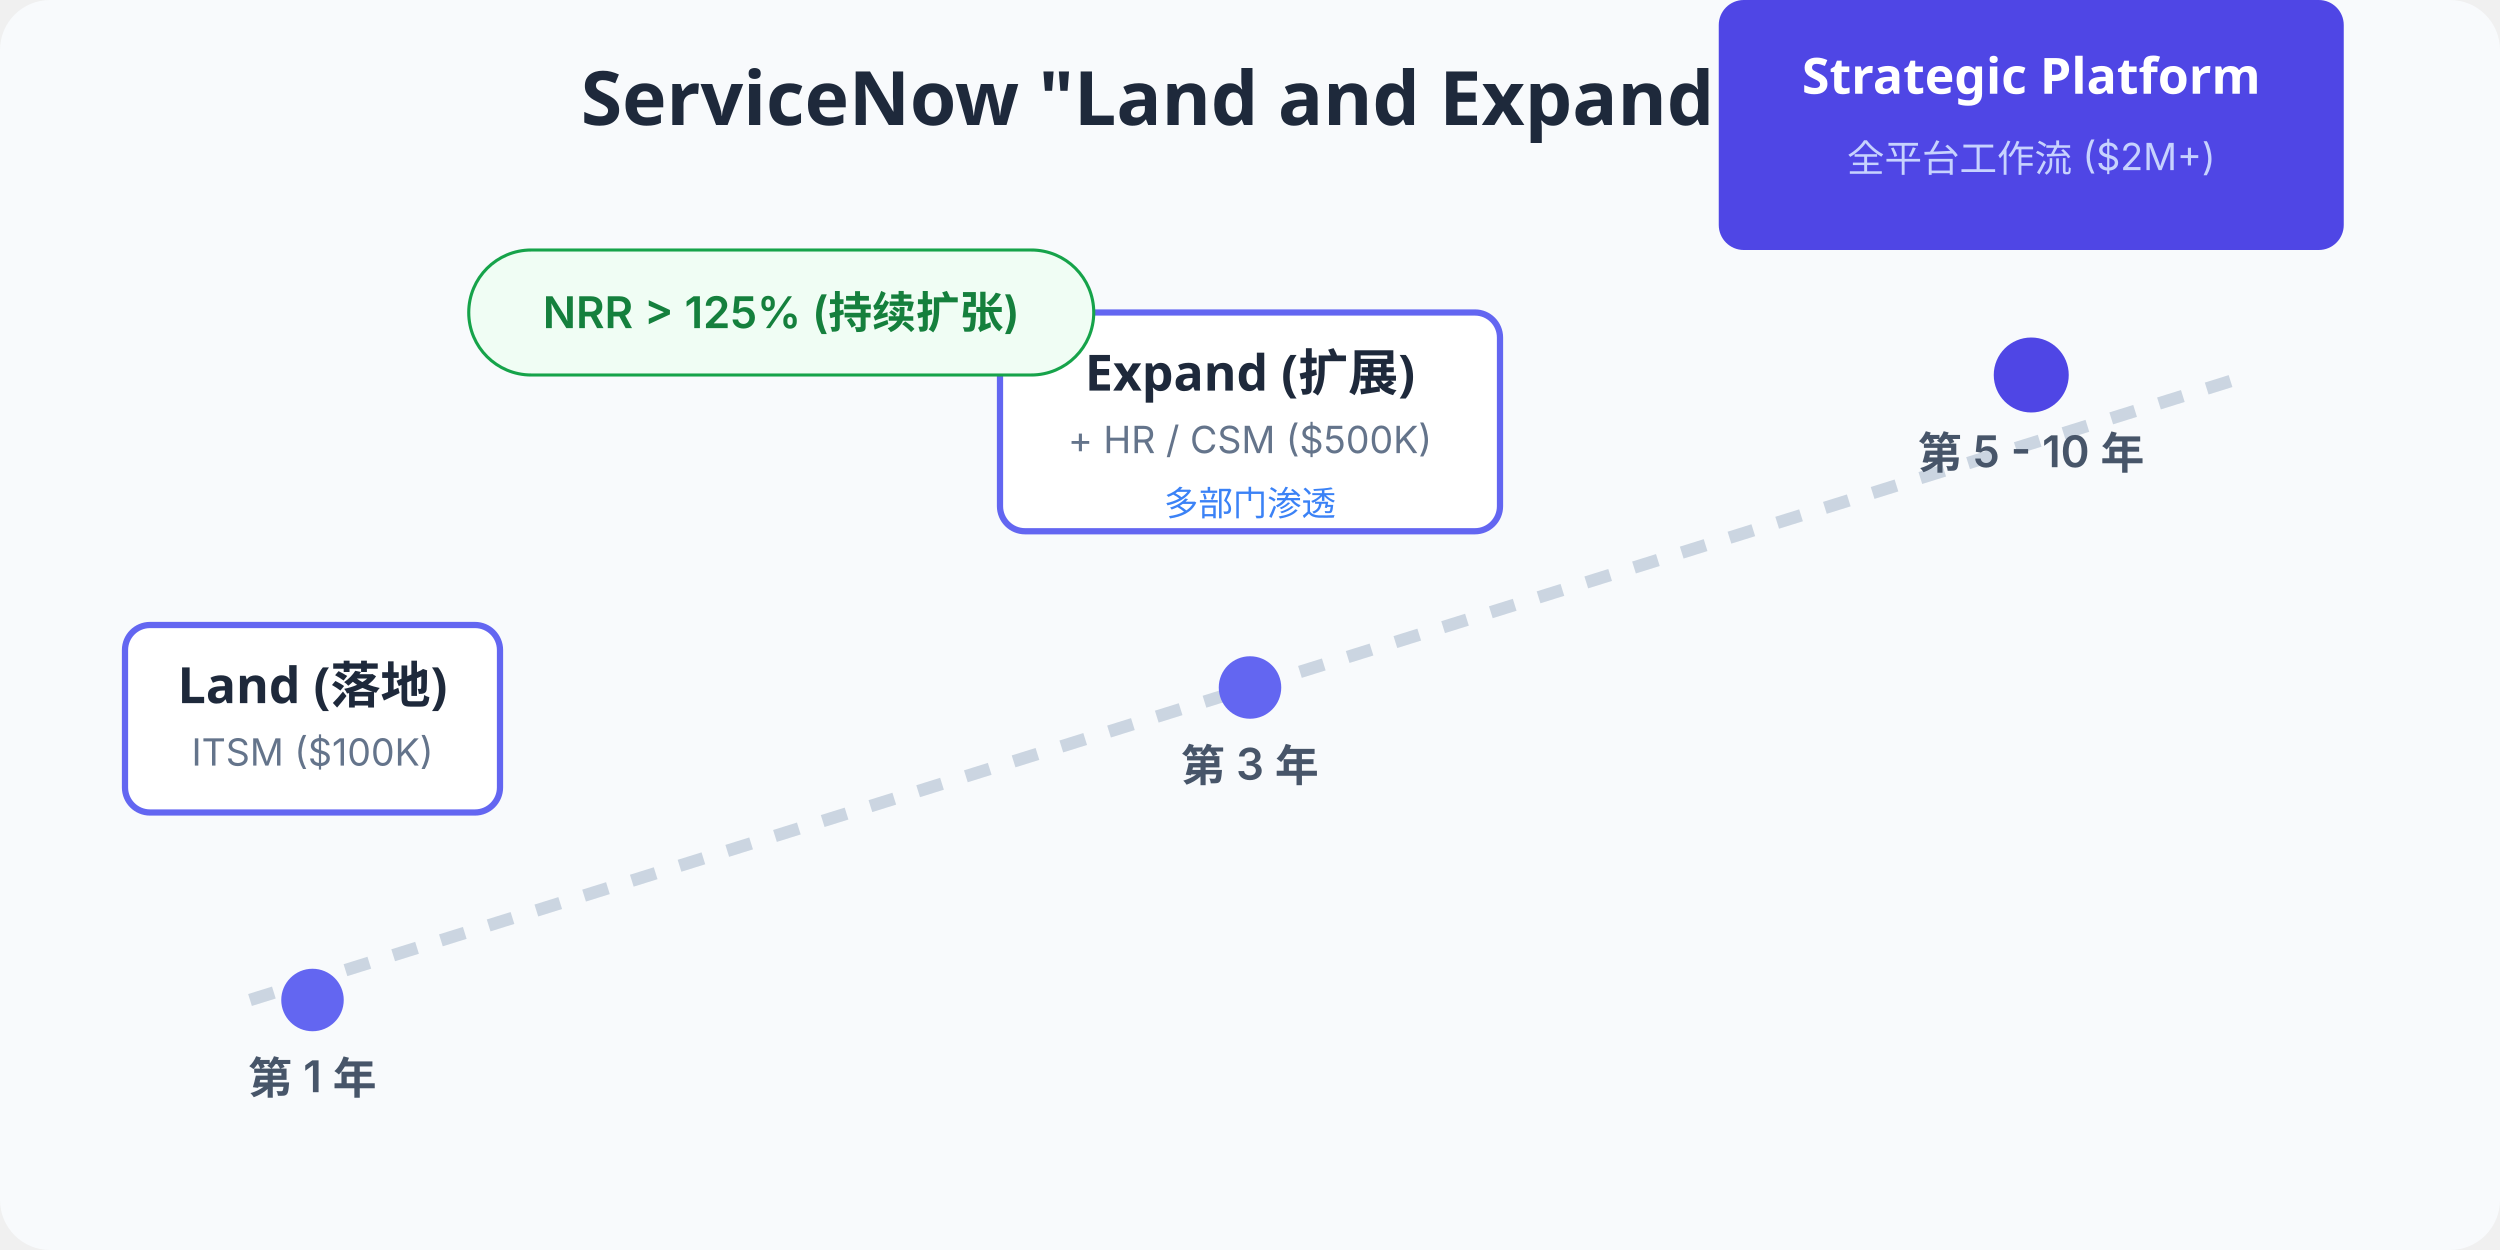
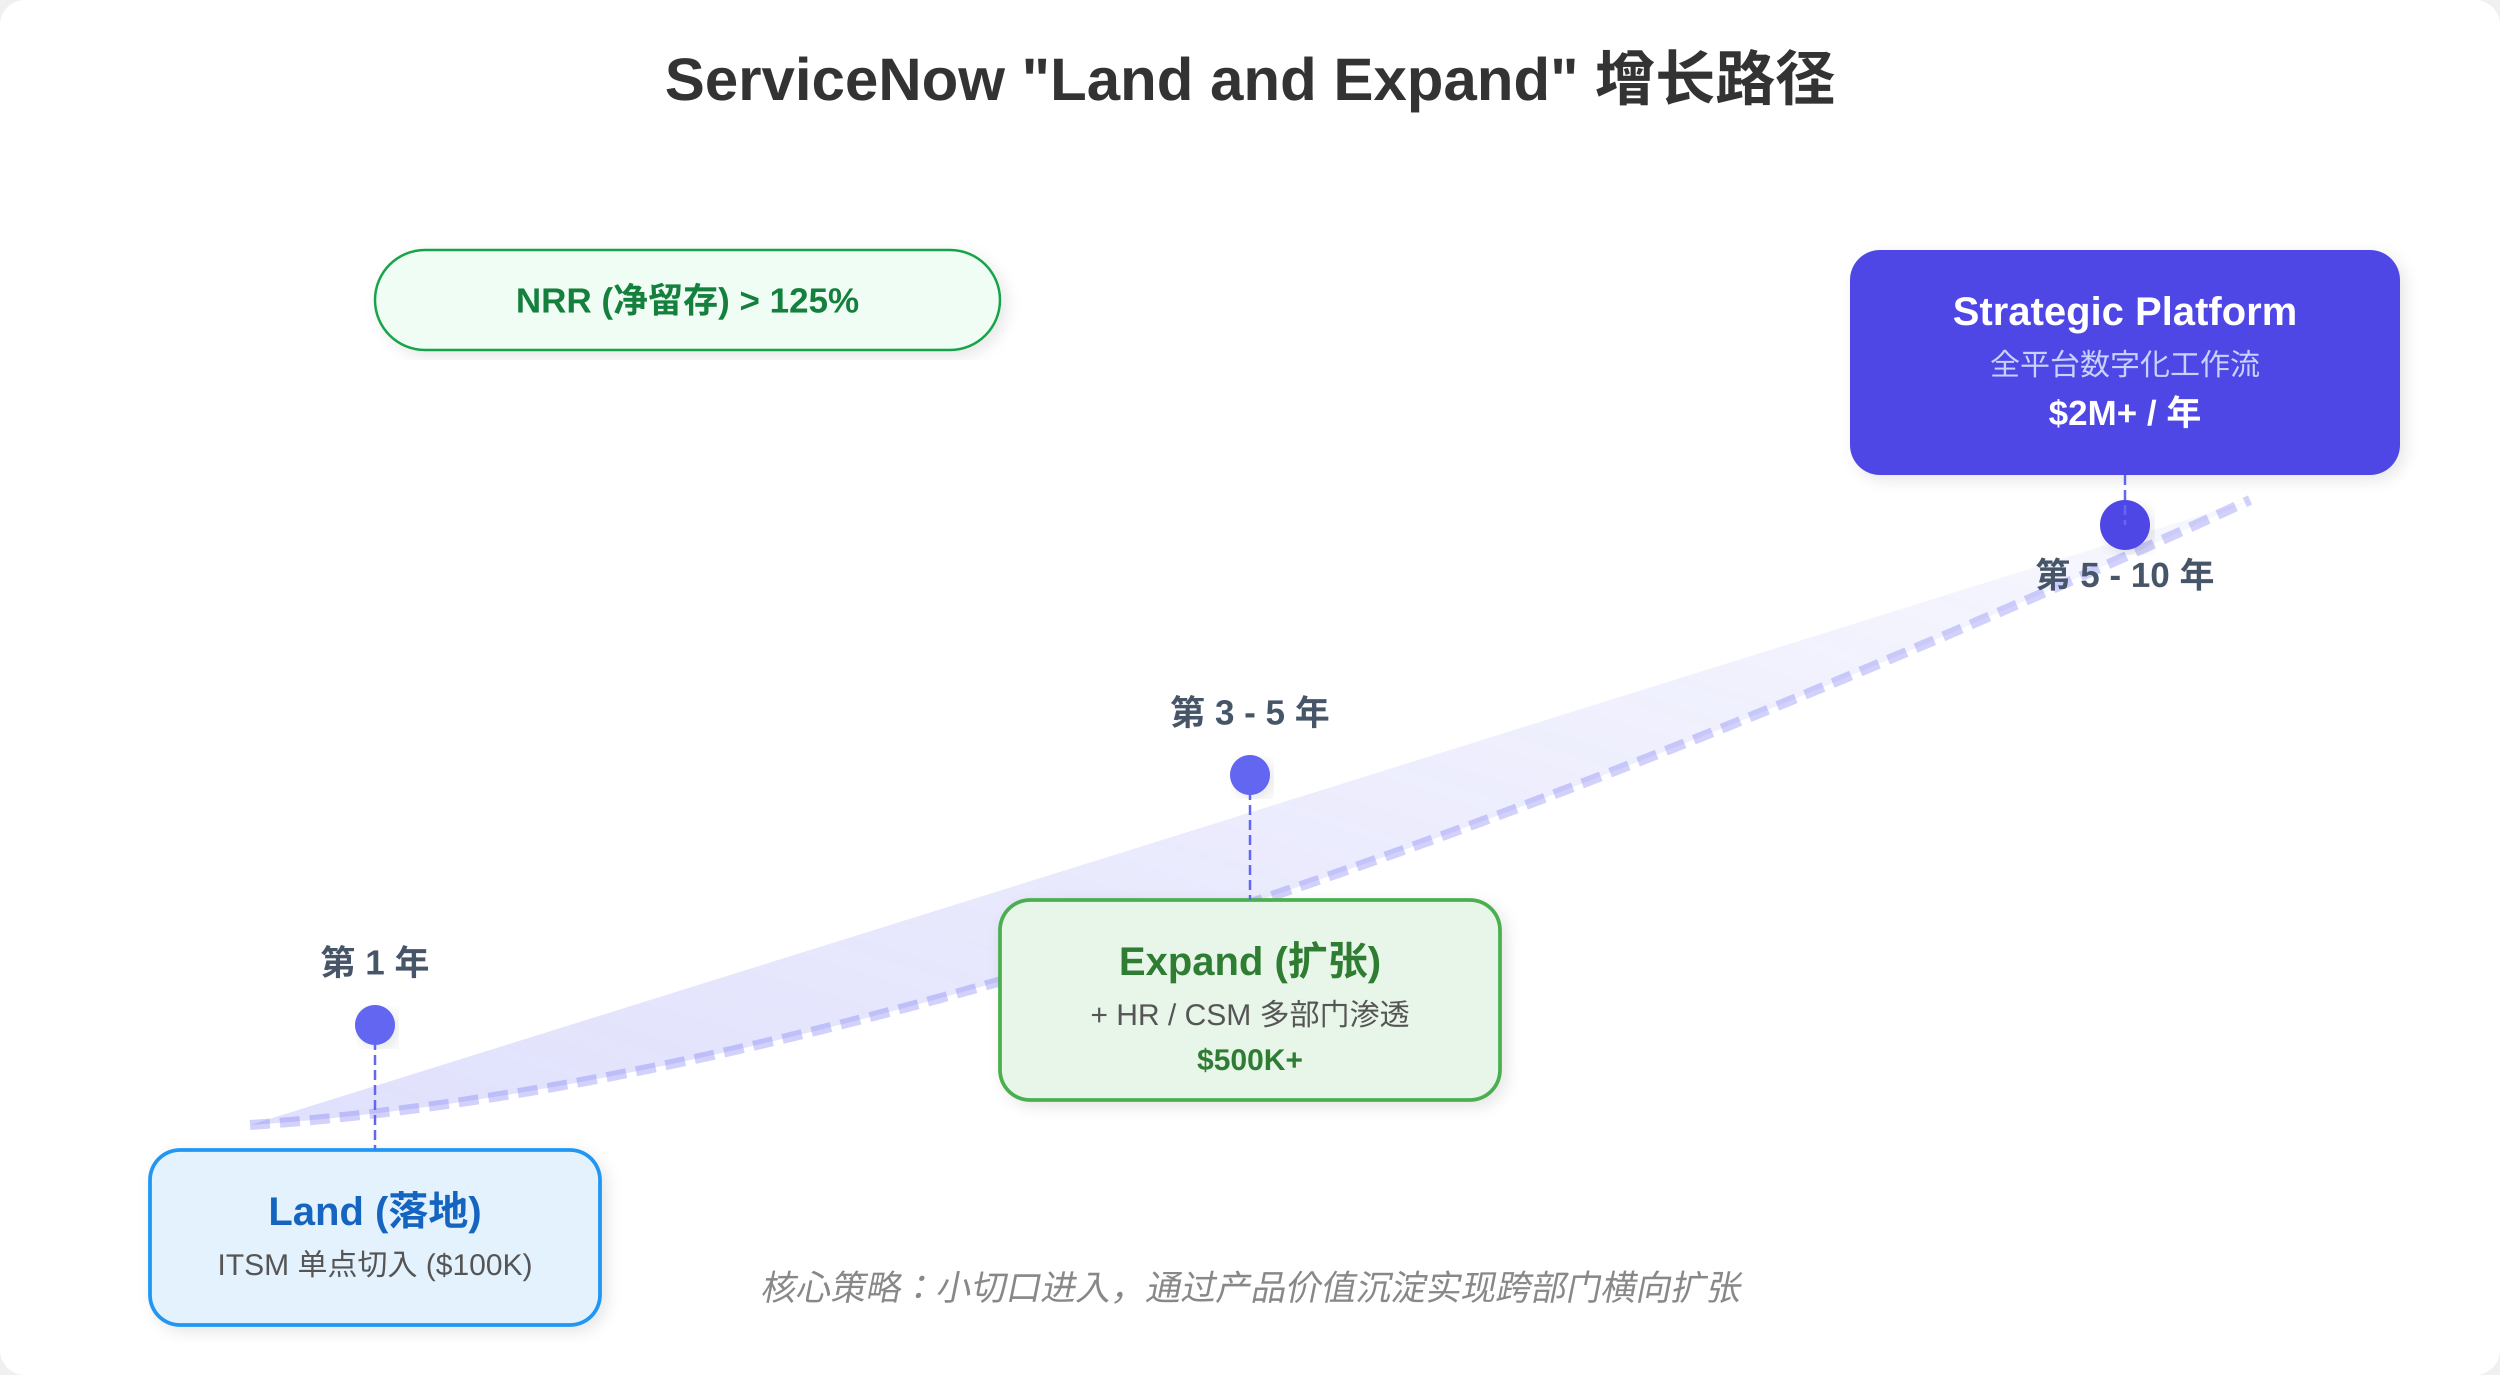
- <svg xmlns="http://www.w3.org/2000/svg" width="800" height="400" viewBox="0 0 800 400">
-   <rect width="800" height="400" fill="#F8FAFC" rx="16" />
-   <text x="400" y="40" font-family="Outfit, sans-serif" font-size="24" font-weight="600" text-anchor="middle" fill="#1E293B">ServiceNow "Land and Expand" 模式</text>
-   <path d="M 80 320 L 720 120" stroke="#CBD5E1" stroke-width="4" stroke-dasharray="8" fill="none" />
-   <g transform="translate(100, 280)">
-     <circle cx="0" cy="40" r="10" fill="#6366F1" />
-     <rect x="-60" y="-80" width="120" height="60" rx="8" fill="#FFFFFF" stroke="#6366F1" stroke-width="2" />
-     <text x="0" y="-55" font-family="Outfit, sans-serif" font-size="16" font-weight="600" text-anchor="middle" fill="#1E293B">Land (落地)</text>
-     <text x="0" y="-35" font-family="Inter, sans-serif" font-size="12" text-anchor="middle" fill="#64748B">ITSM ($100K)</text>
-     <text x="0" y="70" font-family="Inter, sans-serif" font-size="14" font-weight="600" text-anchor="middle" fill="#475569">第 1 年</text>
+ <svg xmlns="http://www.w3.org/2000/svg" width="1000" height="550" viewBox="0 0 1000 550">
+   <defs>
+     <filter id="shadow" x="-10%" y="-10%" width="120%" height="120%">
+       <feDropShadow dx="2" dy="2" stdDeviation="3" flood-color="#000000" flood-opacity="0.1" />
+     </filter>
+     <linearGradient id="curveGradient" x1="0%" y1="100%" x2="100%" y2="0%">
+       <stop offset="0%" style="stop-color:#6366F1;stop-opacity:0.2" />
+       <stop offset="100%" style="stop-color:#6366F1;stop-opacity:0.05" />
+     </linearGradient>
+   </defs>
+   <rect width="100%" height="100%" fill="#ffffff" rx="10" />
+   <text x="500" y="40" font-family="Arial, sans-serif" font-size="24" font-weight="bold" text-anchor="middle" fill="#333">
+     ServiceNow "Land and Expand" 增长路径
+   </text>
+   <path d="M 100 450 Q 400 430 900 200" fill="url(#curveGradient)" stroke="none" />
+   <path d="M 100 450 Q 400 430 900 200" fill="none" stroke="#6366F1" stroke-width="4" stroke-dasharray="8,4" opacity="0.3" />
+   <g transform="translate(150, 410)">
+     <circle r="8" fill="#6366F1" filter="url(#shadow)" />
+     <g transform="translate(0, 50)">
+       <rect x="-90" y="0" width="180" height="70" rx="12" fill="#E3F2FD" stroke="#2196F3" stroke-width="1.5" filter="url(#shadow)" />
+       <text y="30" font-family="Arial, sans-serif" font-size="16" font-weight="bold" text-anchor="middle" fill="#1565C0">Land (落地)</text>
+       <text y="50" font-family="Arial, sans-serif" font-size="12" text-anchor="middle" fill="#555">ITSM 单点切入 ($100K)</text>
+       <line x1="0" y1="-50" x2="0" y2="0" stroke="#6366F1" stroke-width="1" stroke-dasharray="4,2" />
+     </g>
+     <text y="-20" font-family="Arial, sans-serif" font-size="14" font-weight="bold" text-anchor="middle" fill="#475569">第 1 年</text>
  </g>
-   <g transform="translate(400, 180)">
-     <circle cx="0" cy="40" r="10" fill="#6366F1" />
-     <rect x="-80" y="-80" width="160" height="70" rx="8" fill="#FFFFFF" stroke="#6366F1" stroke-width="2" />
-     <text x="0" y="-55" font-family="Outfit, sans-serif" font-size="16" font-weight="600" text-anchor="middle" fill="#1E293B">Expand (扩展)</text>
-     <text x="0" y="-35" font-family="Inter, sans-serif" font-size="12" text-anchor="middle" fill="#64748B">+ HR / CSM ($500K)</text>
-     <text x="0" y="-15" font-family="Inter, sans-serif" font-size="11" text-anchor="middle" fill="#3B82F6">多部门渗透</text>
-     <text x="0" y="70" font-family="Inter, sans-serif" font-size="14" font-weight="600" text-anchor="middle" fill="#475569">第 3 年</text>
+   <g transform="translate(500, 310)">
+     <circle r="8" fill="#6366F1" filter="url(#shadow)" />
+     <g transform="translate(0, 50)">
+       <rect x="-100" y="0" width="200" height="80" rx="12" fill="#E8F5E9" stroke="#4CAF50" stroke-width="1.5" filter="url(#shadow)" />
+       <text y="30" font-family="Arial, sans-serif" font-size="16" font-weight="bold" text-anchor="middle" fill="#2E7D32">Expand (扩张)</text>
+       <text y="50" font-family="Arial, sans-serif" font-size="12" text-anchor="middle" fill="#555">+ HR / CSM 多部门渗透</text>
+       <text y="68" font-family="Arial, sans-serif" font-size="12" font-weight="bold" text-anchor="middle" fill="#2E7D32">$500K+</text>
+       <line x1="0" y1="-50" x2="0" y2="0" stroke="#6366F1" stroke-width="1" stroke-dasharray="4,2" />
+     </g>
+     <text y="-20" font-family="Arial, sans-serif" font-size="14" font-weight="bold" text-anchor="middle" fill="#475569">第 3 - 5 年</text>
  </g>
-   <g transform="translate(650, 80)">
-     <circle cx="0" cy="40" r="12" fill="#4F46E5" />
-     <rect x="-100" y="-80" width="200" height="80" rx="8" fill="#4F46E5" />
-     <text x="0" y="-50" font-family="Outfit, sans-serif" font-size="16" font-weight="600" text-anchor="middle" fill="#FFFFFF">Strategic Platform</text>
-     <text x="0" y="-25" font-family="Inter, sans-serif" font-size="12" text-anchor="middle" fill="#C7D2FE">全平台工作流 ($2M+)</text>
-     <text x="0" y="70" font-family="Inter, sans-serif" font-size="14" font-weight="600" text-anchor="middle" fill="#475569">第 5 - 10 年</text>
+   <g transform="translate(850, 210)">
+     <circle r="10" fill="#4F46E5" filter="url(#shadow)" />
+     <g transform="translate(0, -110)">
+       <rect x="-110" y="0" width="220" height="90" rx="12" fill="#4F46E5" filter="url(#shadow)" />
+       <text y="30" font-family="Arial, sans-serif" font-size="16" font-weight="bold" text-anchor="middle" fill="#ffffff">Strategic Platform</text>
+       <text y="50" font-family="Arial, sans-serif" font-size="12" text-anchor="middle" fill="#C7D2FE">全平台数字化工作流</text>
+       <text y="70" font-family="Arial, sans-serif" font-size="14" font-weight="bold" text-anchor="middle" fill="#ffffff">$2M+ / 年</text>
+       <line x1="0" y1="90" x2="0" y2="110" stroke="#6366F1" stroke-width="1" stroke-dasharray="4,2" />
+     </g>
+     <text y="25" font-family="Arial, sans-serif" font-size="14" font-weight="bold" text-anchor="middle" fill="#475569">第 5 - 10 年</text>
  </g>
-   <rect x="150" y="80" width="200" height="40" rx="20" fill="#F0FDF4" stroke="#16A34A" stroke-width="1" />
-   <text x="250" y="105" font-family="Inter, sans-serif" font-size="14" font-weight="600" text-anchor="middle" fill="#15803D">NRR &gt; 125% (持续扩张)</text>
+   <g transform="translate(150, 100)">
+     <rect width="250" height="40" rx="20" fill="#F0FDF4" stroke="#16A34A" stroke-width="1" filter="url(#shadow)" />
+     <text x="125" y="25" font-family="Arial, sans-serif" font-size="14" font-weight="bold" text-anchor="middle" fill="#15803D">NRR (净留存) &gt; 125%</text>
+   </g>
+   <text x="500" y="520" font-family="Arial, sans-serif" font-size="14" font-style="italic" text-anchor="middle" fill="#888">核心策略：小切口进入，通过产品价值沉淀实现跨部门横向扩张</text>
</svg>
